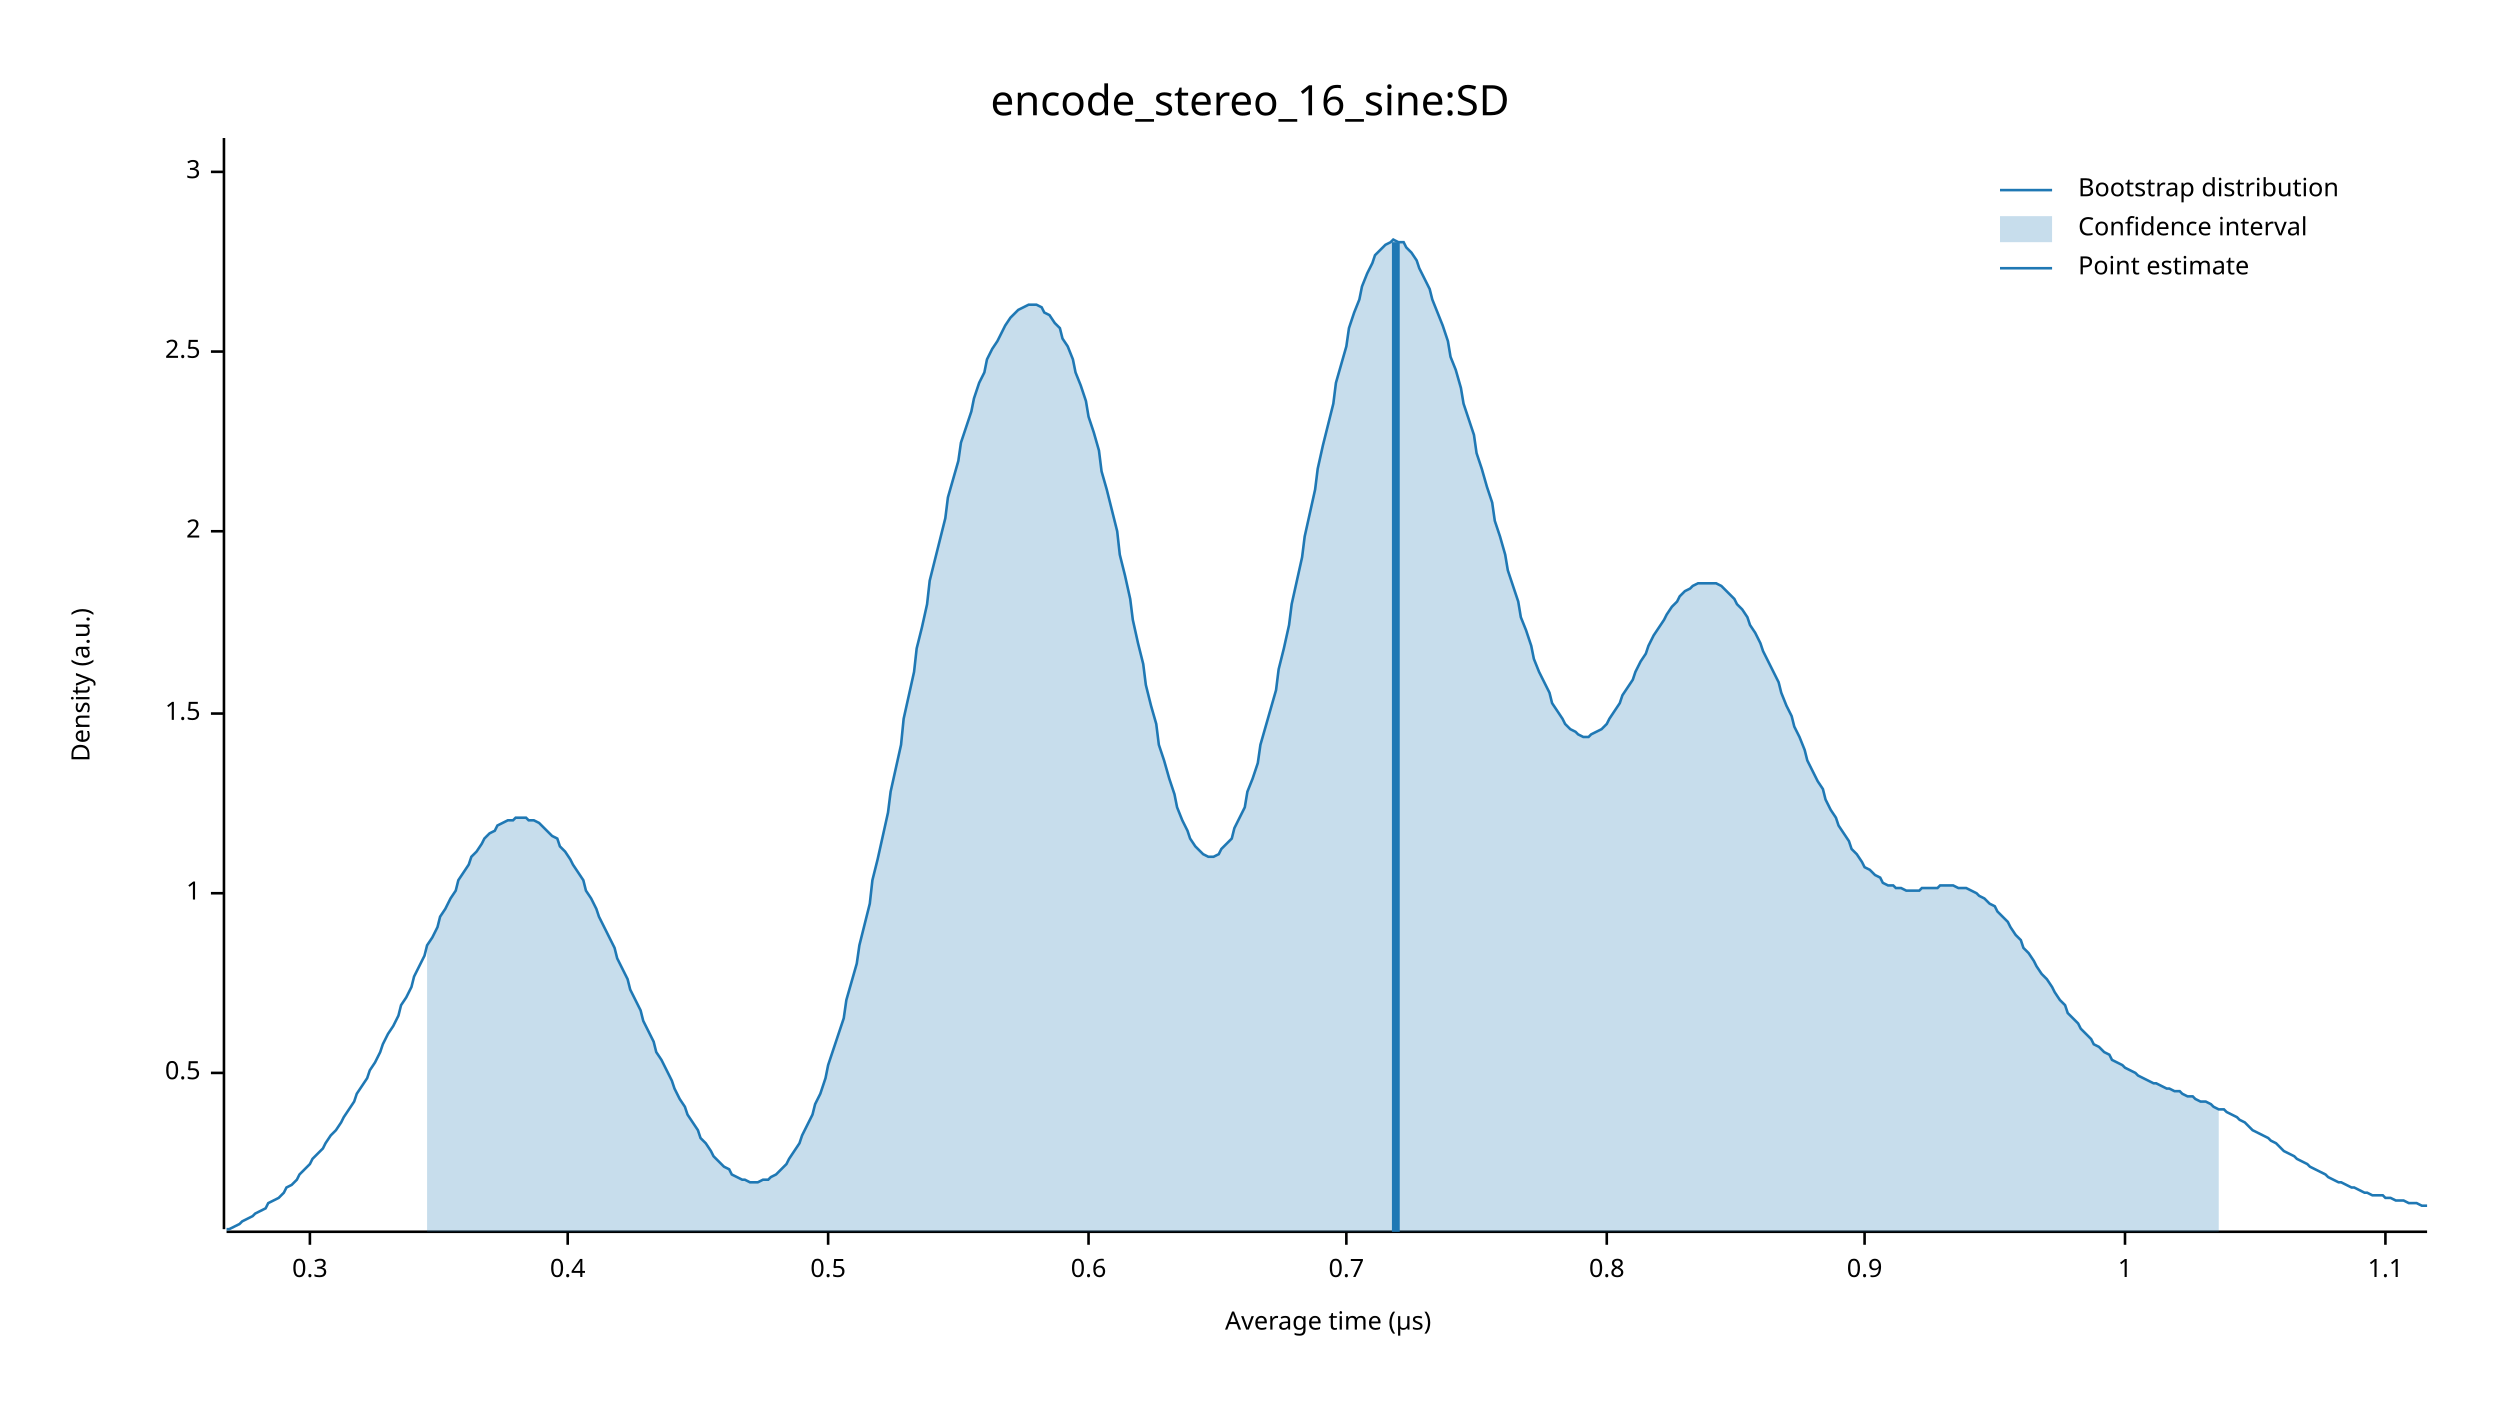
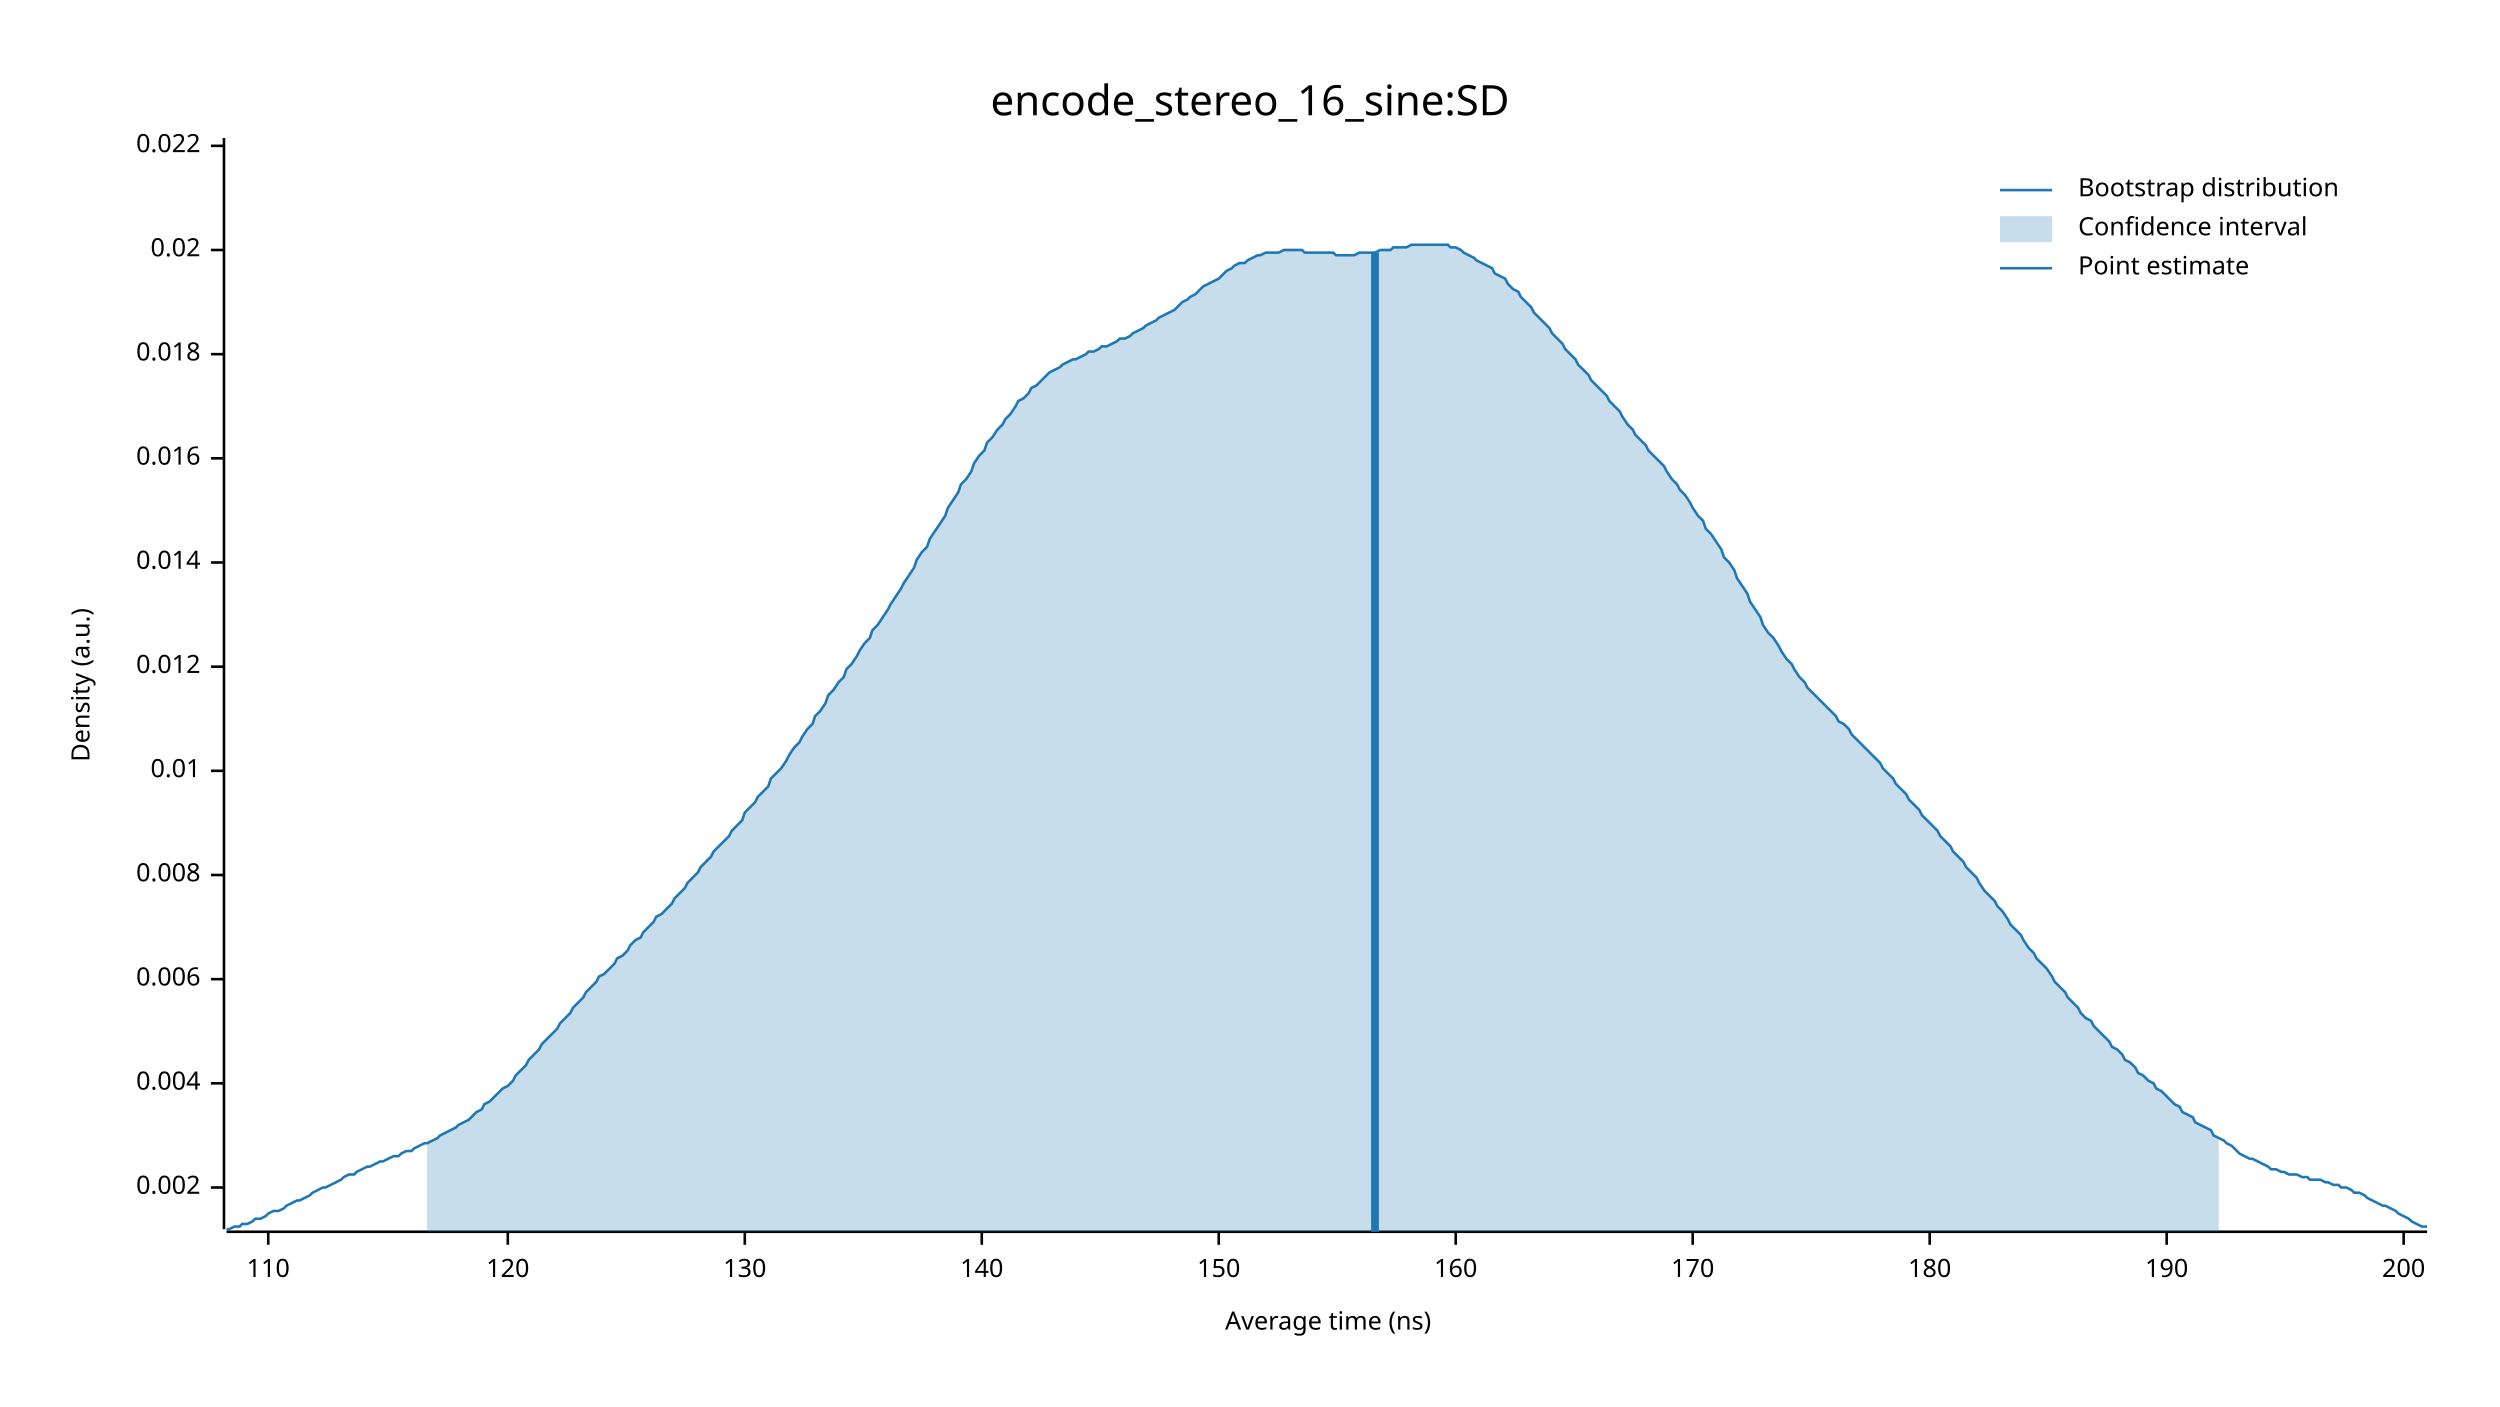
<svg xmlns="http://www.w3.org/2000/svg" width="960" height="540" viewBox="0 0 960 540">
  <text x="480" y="32" dy="0.76em" text-anchor="middle" font-family="sans-serif" font-size="16.129" opacity="1" fill="#000000">
encode_stereo_16_sine:SD
</text>
  <text x="27" y="263" dy="0.76em" text-anchor="middle" font-family="sans-serif" font-size="9.677" opacity="1" fill="#000000" transform="rotate(270, 27, 263)">
Density (a.u.)
</text>
  <text x="510" y="513" dy="-0.5ex" text-anchor="middle" font-family="sans-serif" font-size="9.677" opacity="1" fill="#000000">
- Average time (µs)
+ Average time (ns)
</text>
  <polyline fill="none" opacity="1" stroke="#000000" stroke-width="1" points="86,53 86,472 " />
-   <text x="77" y="412" dy="0.5ex" text-anchor="end" font-family="sans-serif" font-size="9.677" opacity="1" fill="#000000">
- 0.5
+   <text x="77" y="456" dy="0.5ex" text-anchor="end" font-family="sans-serif" font-size="9.677" opacity="1" fill="#000000">
+ 0.002
</text>
-   <polyline fill="none" opacity="1" stroke="#000000" stroke-width="1" points="81,412 86,412 " />
-   <text x="77" y="343" dy="0.5ex" text-anchor="end" font-family="sans-serif" font-size="9.677" opacity="1" fill="#000000">
- 1
+   <polyline fill="none" opacity="1" stroke="#000000" stroke-width="1" points="81,456 86,456 " />
+   <text x="77" y="416" dy="0.5ex" text-anchor="end" font-family="sans-serif" font-size="9.677" opacity="1" fill="#000000">
+ 0.004
</text>
-   <polyline fill="none" opacity="1" stroke="#000000" stroke-width="1" points="81,343 86,343 " />
-   <text x="77" y="274" dy="0.5ex" text-anchor="end" font-family="sans-serif" font-size="9.677" opacity="1" fill="#000000">
- 1.5
+   <polyline fill="none" opacity="1" stroke="#000000" stroke-width="1" points="81,416 86,416 " />
+   <text x="77" y="376" dy="0.5ex" text-anchor="end" font-family="sans-serif" font-size="9.677" opacity="1" fill="#000000">
+ 0.006
</text>
-   <polyline fill="none" opacity="1" stroke="#000000" stroke-width="1" points="81,274 86,274 " />
-   <text x="77" y="204" dy="0.5ex" text-anchor="end" font-family="sans-serif" font-size="9.677" opacity="1" fill="#000000">
- 2
+   <polyline fill="none" opacity="1" stroke="#000000" stroke-width="1" points="81,376 86,376 " />
+   <text x="77" y="336" dy="0.5ex" text-anchor="end" font-family="sans-serif" font-size="9.677" opacity="1" fill="#000000">
+ 0.008
</text>
-   <polyline fill="none" opacity="1" stroke="#000000" stroke-width="1" points="81,204 86,204 " />
-   <text x="77" y="135" dy="0.5ex" text-anchor="end" font-family="sans-serif" font-size="9.677" opacity="1" fill="#000000">
- 2.5
+   <polyline fill="none" opacity="1" stroke="#000000" stroke-width="1" points="81,336 86,336 " />
+   <text x="77" y="296" dy="0.5ex" text-anchor="end" font-family="sans-serif" font-size="9.677" opacity="1" fill="#000000">
+ 0.01
</text>
-   <polyline fill="none" opacity="1" stroke="#000000" stroke-width="1" points="81,135 86,135 " />
-   <text x="77" y="66" dy="0.5ex" text-anchor="end" font-family="sans-serif" font-size="9.677" opacity="1" fill="#000000">
- 3
+   <polyline fill="none" opacity="1" stroke="#000000" stroke-width="1" points="81,296 86,296 " />
+   <text x="77" y="256" dy="0.5ex" text-anchor="end" font-family="sans-serif" font-size="9.677" opacity="1" fill="#000000">
+ 0.012
</text>
-   <polyline fill="none" opacity="1" stroke="#000000" stroke-width="1" points="81,66 86,66 " />
+   <polyline fill="none" opacity="1" stroke="#000000" stroke-width="1" points="81,256 86,256 " />
+   <text x="77" y="216" dy="0.5ex" text-anchor="end" font-family="sans-serif" font-size="9.677" opacity="1" fill="#000000">
+ 0.014
+ </text>
+   <polyline fill="none" opacity="1" stroke="#000000" stroke-width="1" points="81,216 86,216 " />
+   <text x="77" y="176" dy="0.5ex" text-anchor="end" font-family="sans-serif" font-size="9.677" opacity="1" fill="#000000">
+ 0.016
+ </text>
+   <polyline fill="none" opacity="1" stroke="#000000" stroke-width="1" points="81,176 86,176 " />
+   <text x="77" y="136" dy="0.5ex" text-anchor="end" font-family="sans-serif" font-size="9.677" opacity="1" fill="#000000">
+ 0.018
+ </text>
+   <polyline fill="none" opacity="1" stroke="#000000" stroke-width="1" points="81,136 86,136 " />
+   <text x="77" y="96" dy="0.5ex" text-anchor="end" font-family="sans-serif" font-size="9.677" opacity="1" fill="#000000">
+ 0.02
+ </text>
+   <polyline fill="none" opacity="1" stroke="#000000" stroke-width="1" points="81,96 86,96 " />
+   <text x="77" y="56" dy="0.5ex" text-anchor="end" font-family="sans-serif" font-size="9.677" opacity="1" fill="#000000">
+ 0.022
+ </text>
+   <polyline fill="none" opacity="1" stroke="#000000" stroke-width="1" points="81,56 86,56 " />
  <polyline fill="none" opacity="1" stroke="#000000" stroke-width="1" points="87,473 932,473 " />
-   <text x="119" y="483" dy="0.76em" text-anchor="middle" font-family="sans-serif" font-size="9.677" opacity="1" fill="#000000">
- 0.3
+   <text x="103" y="483" dy="0.76em" text-anchor="middle" font-family="sans-serif" font-size="9.677" opacity="1" fill="#000000">
+ 110
</text>
-   <polyline fill="none" opacity="1" stroke="#000000" stroke-width="1" points="119,473 119,478 " />
-   <text x="218" y="483" dy="0.76em" text-anchor="middle" font-family="sans-serif" font-size="9.677" opacity="1" fill="#000000">
- 0.4
+   <polyline fill="none" opacity="1" stroke="#000000" stroke-width="1" points="103,473 103,478 " />
+   <text x="195" y="483" dy="0.76em" text-anchor="middle" font-family="sans-serif" font-size="9.677" opacity="1" fill="#000000">
+ 120
</text>
-   <polyline fill="none" opacity="1" stroke="#000000" stroke-width="1" points="218,473 218,478 " />
-   <text x="318" y="483" dy="0.76em" text-anchor="middle" font-family="sans-serif" font-size="9.677" opacity="1" fill="#000000">
- 0.5
+   <polyline fill="none" opacity="1" stroke="#000000" stroke-width="1" points="195,473 195,478 " />
+   <text x="286" y="483" dy="0.76em" text-anchor="middle" font-family="sans-serif" font-size="9.677" opacity="1" fill="#000000">
+ 130
</text>
-   <polyline fill="none" opacity="1" stroke="#000000" stroke-width="1" points="318,473 318,478 " />
-   <text x="418" y="483" dy="0.76em" text-anchor="middle" font-family="sans-serif" font-size="9.677" opacity="1" fill="#000000">
- 0.6
+   <polyline fill="none" opacity="1" stroke="#000000" stroke-width="1" points="286,473 286,478 " />
+   <text x="377" y="483" dy="0.76em" text-anchor="middle" font-family="sans-serif" font-size="9.677" opacity="1" fill="#000000">
+ 140
</text>
-   <polyline fill="none" opacity="1" stroke="#000000" stroke-width="1" points="418,473 418,478 " />
-   <text x="517" y="483" dy="0.76em" text-anchor="middle" font-family="sans-serif" font-size="9.677" opacity="1" fill="#000000">
- 0.7
+   <polyline fill="none" opacity="1" stroke="#000000" stroke-width="1" points="377,473 377,478 " />
+   <text x="468" y="483" dy="0.76em" text-anchor="middle" font-family="sans-serif" font-size="9.677" opacity="1" fill="#000000">
+ 150
</text>
-   <polyline fill="none" opacity="1" stroke="#000000" stroke-width="1" points="517,473 517,478 " />
-   <text x="617" y="483" dy="0.76em" text-anchor="middle" font-family="sans-serif" font-size="9.677" opacity="1" fill="#000000">
- 0.8
+   <polyline fill="none" opacity="1" stroke="#000000" stroke-width="1" points="468,473 468,478 " />
+   <text x="559" y="483" dy="0.76em" text-anchor="middle" font-family="sans-serif" font-size="9.677" opacity="1" fill="#000000">
+ 160
</text>
-   <polyline fill="none" opacity="1" stroke="#000000" stroke-width="1" points="617,473 617,478 " />
-   <text x="716" y="483" dy="0.76em" text-anchor="middle" font-family="sans-serif" font-size="9.677" opacity="1" fill="#000000">
- 0.9
+   <polyline fill="none" opacity="1" stroke="#000000" stroke-width="1" points="559,473 559,478 " />
+   <text x="650" y="483" dy="0.76em" text-anchor="middle" font-family="sans-serif" font-size="9.677" opacity="1" fill="#000000">
+ 170
</text>
-   <polyline fill="none" opacity="1" stroke="#000000" stroke-width="1" points="716,473 716,478 " />
-   <text x="816" y="483" dy="0.76em" text-anchor="middle" font-family="sans-serif" font-size="9.677" opacity="1" fill="#000000">
- 1
+   <polyline fill="none" opacity="1" stroke="#000000" stroke-width="1" points="650,473 650,478 " />
+   <text x="741" y="483" dy="0.76em" text-anchor="middle" font-family="sans-serif" font-size="9.677" opacity="1" fill="#000000">
+ 180
</text>
-   <polyline fill="none" opacity="1" stroke="#000000" stroke-width="1" points="816,473 816,478 " />
-   <text x="916" y="483" dy="0.76em" text-anchor="middle" font-family="sans-serif" font-size="9.677" opacity="1" fill="#000000">
- 1.1
+   <polyline fill="none" opacity="1" stroke="#000000" stroke-width="1" points="741,473 741,478 " />
+   <text x="832" y="483" dy="0.76em" text-anchor="middle" font-family="sans-serif" font-size="9.677" opacity="1" fill="#000000">
+ 190
</text>
-   <polyline fill="none" opacity="1" stroke="#000000" stroke-width="1" points="916,473 916,478 " />
-   <polyline fill="none" opacity="1" stroke="#1F78B4" stroke-width="1" points="87,472 88,472 90,471 92,470 93,469 95,468 97,467 98,466 100,465 102,464 103,462 105,461 107,460 109,458 110,456 112,455 114,453 115,451 117,449 119,447 120,445 122,443 124,441 125,439 127,436 129,434 131,431 132,429 134,426 136,423 137,420 139,417 141,414 142,411 144,408 146,404 147,401 149,397 151,394 153,390 154,386 156,383 158,379 159,375 161,371 163,367 164,363 166,360 168,356 169,352 171,349 173,345 175,342 176,338 178,335 180,332 181,329 183,327 185,324 186,322 188,320 190,319 191,317 193,316 195,315 197,315 198,314 200,314 202,314 203,315 205,315 207,316 208,317 210,319 212,321 214,322 215,325 217,327 219,330 220,332 222,335 224,338 225,342 227,345 229,349 230,352 232,356 234,360 236,364 237,368 239,372 241,376 242,380 244,384 246,388 247,392 249,396 251,400 252,404 254,407 256,411 258,415 259,418 261,422 263,425 264,428 266,431 268,434 269,437 271,439 273,442 274,444 276,446 278,448 280,449 281,451 283,452 285,453 286,453 288,454 290,454 291,454 293,453 295,453 296,452 298,451 300,449 302,447 303,445 305,442 307,439 308,436 310,432 312,428 313,424 315,420 317,414 318,409 320,403 322,397 324,391 325,384 327,377 329,370 330,363 332,355 334,347 335,338 337,330 339,321 341,312 342,304 344,295 346,286 347,276 349,267 351,258 352,249 354,241 356,232 357,223 359,215 361,207 363,199 364,191 366,184 368,177 369,170 371,164 373,158 374,153 376,147 378,143 379,138 381,134 383,131 385,127 386,125 388,122 390,120 391,119 393,118 395,117 396,117 398,117 400,118 401,120 403,121 405,124 407,126 408,130 410,133 412,138 413,143 415,148 417,154 418,160 420,166 422,173 423,181 425,188 427,196 429,204 430,213 432,221 434,230 435,238 437,247 439,255 440,263 442,271 444,278 445,286 447,292 449,299 451,305 452,310 454,315 456,319 457,322 459,325 461,327 462,328 464,329 466,329 468,328 469,326 471,324 473,322 474,318 476,314 478,310 479,304 481,299 483,293 484,286 486,279 488,272 490,265 491,257 493,249 495,240 496,232 498,223 500,214 501,206 503,197 505,188 506,180 508,171 510,163 512,155 513,147 515,140 517,133 518,126 520,120 522,115 523,110 525,105 527,101 528,98 530,96 532,94 534,93 535,92 537,93 539,93 540,95 542,97 544,100 545,103 547,107 549,111 550,115 552,120 554,125 556,131 557,137 559,142 561,149 562,155 564,161 566,167 567,174 569,180 571,187 573,193 574,200 576,206 578,213 579,219 581,225 583,231 584,237 586,242 588,248 589,253 591,258 593,262 595,266 596,270 598,273 600,276 601,278 603,280 605,281 606,282 608,283 610,283 611,282 613,281 615,280 617,278 618,276 620,273 622,270 623,267 625,264 627,261 628,258 630,254 632,251 633,248 635,244 637,241 639,238 640,236 642,233 644,231 645,229 647,227 649,226 650,225 652,224 654,224 655,224 657,224 659,224 661,225 662,226 664,228 666,230 667,232 669,234 671,237 672,240 674,243 676,247 677,250 679,254 681,258 683,262 684,266 686,271 688,275 689,279 691,283 693,288 694,292 696,296 698,300 700,303 701,307 703,311 705,314 706,317 708,320 710,323 711,326 713,328 715,331 716,333 718,334 720,336 722,337 723,339 725,340 727,340 728,341 730,341 732,342 733,342 735,342 737,342 738,341 740,341 742,341 744,341 745,340 747,340 749,340 750,340 752,341 754,341 755,341 757,342 759,343 760,344 762,345 764,347 766,348 767,350 769,352 771,354 772,356 774,359 776,361 777,364 779,366 781,369 782,371 784,374 786,376 788,379 789,381 791,384 793,386 794,389 796,391 798,393 799,395 801,397 803,399 804,401 806,402 808,404 810,405 811,407 813,408 815,409 816,410 818,411 820,412 821,413 823,414 825,415 827,416 828,416 830,417 832,418 833,418 835,419 837,419 838,420 840,421 842,421 843,422 845,423 847,423 849,424 850,425 852,426 854,426 855,427 857,428 859,429 860,430 862,431 864,433 865,434 867,435 869,436 871,437 872,438 874,439 876,441 877,442 879,443 881,444 882,445 884,446 886,447 887,448 889,449 891,450 893,451 894,452 896,453 898,454 899,454 901,455 903,456 904,456 906,457 908,458 909,458 911,459 913,459 915,459 916,460 918,460 920,461 921,461 923,461 925,462 926,462 928,462 930,463 932,463 " />
-   <polygon opacity="0.25" fill="#1F78B4" points="164,363 166,360 168,356 169,352 171,349 173,345 175,342 176,338 178,335 180,332 181,329 183,327 185,324 186,322 188,320 190,319 191,317 193,316 195,315 197,315 198,314 200,314 202,314 203,315 205,315 207,316 208,317 210,319 212,321 214,322 215,325 217,327 219,330 220,332 222,335 224,338 225,342 227,345 229,349 230,352 232,356 234,360 236,364 237,368 239,372 241,376 242,380 244,384 246,388 247,392 249,396 251,400 252,404 254,407 256,411 258,415 259,418 261,422 263,425 264,428 266,431 268,434 269,437 271,439 273,442 274,444 276,446 278,448 280,449 281,451 283,452 285,453 286,453 288,454 290,454 291,454 293,453 295,453 296,452 298,451 300,449 302,447 303,445 305,442 307,439 308,436 310,432 312,428 313,424 315,420 317,414 318,409 320,403 322,397 324,391 325,384 327,377 329,370 330,363 332,355 334,347 335,338 337,330 339,321 341,312 342,304 344,295 346,286 347,276 349,267 351,258 352,249 354,241 356,232 357,223 359,215 361,207 363,199 364,191 366,184 368,177 369,170 371,164 373,158 374,153 376,147 378,143 379,138 381,134 383,131 385,127 386,125 388,122 390,120 391,119 393,118 395,117 396,117 398,117 400,118 401,120 403,121 405,124 407,126 408,130 410,133 412,138 413,143 415,148 417,154 418,160 420,166 422,173 423,181 425,188 427,196 429,204 430,213 432,221 434,230 435,238 437,247 439,255 440,263 442,271 444,278 445,286 447,292 449,299 451,305 452,310 454,315 456,319 457,322 459,325 461,327 462,328 464,329 466,329 468,328 469,326 471,324 473,322 474,318 476,314 478,310 479,304 481,299 483,293 484,286 486,279 488,272 490,265 491,257 493,249 495,240 496,232 498,223 500,214 501,206 503,197 505,188 506,180 508,171 510,163 512,155 513,147 515,140 517,133 518,126 520,120 522,115 523,110 525,105 527,101 528,98 530,96 532,94 534,93 535,92 537,93 539,93 540,95 542,97 544,100 545,103 547,107 549,111 550,115 552,120 554,125 556,131 557,137 559,142 561,149 562,155 564,161 566,167 567,174 569,180 571,187 573,193 574,200 576,206 578,213 579,219 581,225 583,231 584,237 586,242 588,248 589,253 591,258 593,262 595,266 596,270 598,273 600,276 601,278 603,280 605,281 606,282 608,283 610,283 611,282 613,281 615,280 617,278 618,276 620,273 622,270 623,267 625,264 627,261 628,258 630,254 632,251 633,248 635,244 637,241 639,238 640,236 642,233 644,231 645,229 647,227 649,226 650,225 652,224 654,224 655,224 657,224 659,224 661,225 662,226 664,228 666,230 667,232 669,234 671,237 672,240 674,243 676,247 677,250 679,254 681,258 683,262 684,266 686,271 688,275 689,279 691,283 693,288 694,292 696,296 698,300 700,303 701,307 703,311 705,314 706,317 708,320 710,323 711,326 713,328 715,331 716,333 718,334 720,336 722,337 723,339 725,340 727,340 728,341 730,341 732,342 733,342 735,342 737,342 738,341 740,341 742,341 744,341 745,340 747,340 749,340 750,340 752,341 754,341 755,341 757,342 759,343 760,344 762,345 764,347 766,348 767,350 769,352 771,354 772,356 774,359 776,361 777,364 779,366 781,369 782,371 784,374 786,376 788,379 789,381 791,384 793,386 794,389 796,391 798,393 799,395 801,397 803,399 804,401 806,402 808,404 810,405 811,407 813,408 815,409 816,410 818,411 820,412 821,413 823,414 825,415 827,416 828,416 830,417 832,418 833,418 835,419 837,419 838,420 840,421 842,421 843,422 845,423 847,423 849,424 850,425 852,426 852,473 164,473 " />
-   <polyline fill="none" opacity="1" stroke="#1F78B4" stroke-width="3" points="536,473 536,93 " />
+   <polyline fill="none" opacity="1" stroke="#000000" stroke-width="1" points="832,473 832,478 " />
+   <text x="923" y="483" dy="0.76em" text-anchor="middle" font-family="sans-serif" font-size="9.677" opacity="1" fill="#000000">
+ 200
+ </text>
+   <polyline fill="none" opacity="1" stroke="#000000" stroke-width="1" points="923,473 923,478 " />
+   <polyline fill="none" opacity="1" stroke="#1F78B4" stroke-width="1" points="87,472 88,472 90,471 92,471 93,470 95,470 97,469 98,468 100,468 102,467 103,466 105,465 107,465 109,464 110,463 112,462 114,461 115,461 117,460 119,459 120,458 122,457 124,456 125,456 127,455 129,454 131,453 132,452 134,451 136,451 137,450 139,449 141,448 142,448 144,447 146,446 147,446 149,445 151,444 153,444 154,443 156,442 158,442 159,441 161,440 163,439 164,439 166,438 168,437 169,436 171,435 173,434 175,433 176,432 178,431 180,430 181,429 183,427 185,426 186,424 188,423 190,421 191,420 193,418 195,417 197,415 198,413 200,411 202,409 203,407 205,405 207,403 208,401 210,399 212,397 214,395 215,393 217,391 219,389 220,387 222,385 224,383 225,381 227,379 229,377 230,375 232,374 234,372 236,370 237,368 239,367 241,365 242,363 244,361 246,360 247,358 249,356 251,354 252,352 254,351 256,349 258,347 259,345 261,343 263,341 264,339 266,337 268,335 269,333 271,331 273,329 274,327 276,325 278,323 280,321 281,319 283,317 285,315 286,312 288,310 290,308 291,306 293,304 295,302 296,299 298,297 300,295 302,292 303,290 305,287 307,285 308,283 310,280 312,278 313,275 315,273 317,270 318,267 320,265 322,262 324,260 325,257 327,255 329,252 330,250 332,247 334,245 335,242 337,240 339,237 341,234 342,232 344,229 346,226 347,224 349,221 351,218 352,215 354,212 356,210 357,207 359,204 361,201 363,198 364,195 366,192 368,189 369,186 371,184 373,181 374,178 376,175 378,173 379,170 381,168 383,165 385,163 386,161 388,159 390,156 391,154 393,153 395,151 396,149 398,148 400,146 401,145 403,143 405,142 407,141 408,140 410,139 412,138 413,138 415,137 417,136 418,135 420,135 422,134 423,133 425,133 427,132 429,131 430,130 432,130 434,129 435,128 437,127 439,126 440,125 442,124 444,123 445,122 447,121 449,120 451,119 452,118 454,116 456,115 457,114 459,113 461,111 462,110 464,109 466,108 468,107 469,106 471,104 473,103 474,102 476,101 478,101 479,100 481,99 483,98 484,98 486,97 488,97 490,97 491,97 493,96 495,96 496,96 498,96 500,96 501,97 503,97 505,97 506,97 508,97 510,97 512,97 513,98 515,98 517,98 518,98 520,98 522,97 523,97 525,97 527,97 528,97 530,96 532,96 534,96 535,95 537,95 539,95 540,95 542,94 544,94 545,94 547,94 549,94 550,94 552,94 554,94 556,94 557,95 559,95 561,96 562,97 564,98 566,99 567,100 569,101 571,102 573,103 574,105 576,106 578,107 579,109 581,111 583,112 584,114 586,116 588,118 589,120 591,122 593,124 595,126 596,128 598,130 600,132 601,134 603,136 605,138 606,140 608,142 610,144 611,146 613,148 615,150 617,152 618,154 620,156 622,158 623,160 625,163 627,165 628,167 630,169 632,171 633,173 635,175 637,177 639,179 640,181 642,184 644,186 645,188 647,190 649,193 650,195 652,198 654,200 655,203 657,205 659,208 661,211 662,214 664,216 666,219 667,222 669,225 671,228 672,231 674,234 676,237 677,240 679,243 681,245 683,248 684,250 686,253 688,255 689,257 691,260 693,262 694,264 696,266 698,268 700,270 701,271 703,273 705,275 706,277 708,278 710,280 711,282 713,284 715,286 716,287 718,289 720,291 722,293 723,295 725,297 727,299 728,301 730,303 732,305 733,307 735,309 737,311 738,313 740,315 742,317 744,319 745,321 747,323 749,325 750,327 752,329 754,331 755,333 757,335 759,337 760,339 762,342 764,344 766,346 767,348 769,350 771,353 772,355 774,357 776,359 777,361 779,364 781,366 782,368 784,370 786,372 788,375 789,377 791,379 793,381 794,383 796,385 798,387 799,389 801,391 803,392 804,394 806,396 808,398 810,400 811,402 813,403 815,405 816,407 818,408 820,410 821,412 823,413 825,415 827,416 828,418 830,419 832,421 833,422 835,424 837,425 838,427 840,428 842,429 843,431 845,432 847,433 849,434 850,436 852,437 854,438 855,439 857,440 859,442 860,443 862,444 864,445 865,445 867,446 869,447 871,448 872,449 874,449 876,450 877,450 879,451 881,451 882,451 884,452 886,452 887,453 889,453 891,453 893,454 894,454 896,455 898,455 899,456 901,456 903,457 904,458 906,458 908,459 909,460 911,461 913,462 915,463 916,463 918,464 920,465 921,466 923,467 925,468 926,469 928,470 930,471 932,471 " />
+   <polygon opacity="0.25" fill="#1F78B4" points="164,439 166,438 168,437 169,436 171,435 173,434 175,433 176,432 178,431 180,430 181,429 183,427 185,426 186,424 188,423 190,421 191,420 193,418 195,417 197,415 198,413 200,411 202,409 203,407 205,405 207,403 208,401 210,399 212,397 214,395 215,393 217,391 219,389 220,387 222,385 224,383 225,381 227,379 229,377 230,375 232,374 234,372 236,370 237,368 239,367 241,365 242,363 244,361 246,360 247,358 249,356 251,354 252,352 254,351 256,349 258,347 259,345 261,343 263,341 264,339 266,337 268,335 269,333 271,331 273,329 274,327 276,325 278,323 280,321 281,319 283,317 285,315 286,312 288,310 290,308 291,306 293,304 295,302 296,299 298,297 300,295 302,292 303,290 305,287 307,285 308,283 310,280 312,278 313,275 315,273 317,270 318,267 320,265 322,262 324,260 325,257 327,255 329,252 330,250 332,247 334,245 335,242 337,240 339,237 341,234 342,232 344,229 346,226 347,224 349,221 351,218 352,215 354,212 356,210 357,207 359,204 361,201 363,198 364,195 366,192 368,189 369,186 371,184 373,181 374,178 376,175 378,173 379,170 381,168 383,165 385,163 386,161 388,159 390,156 391,154 393,153 395,151 396,149 398,148 400,146 401,145 403,143 405,142 407,141 408,140 410,139 412,138 413,138 415,137 417,136 418,135 420,135 422,134 423,133 425,133 427,132 429,131 430,130 432,130 434,129 435,128 437,127 439,126 440,125 442,124 444,123 445,122 447,121 449,120 451,119 452,118 454,116 456,115 457,114 459,113 461,111 462,110 464,109 466,108 468,107 469,106 471,104 473,103 474,102 476,101 478,101 479,100 481,99 483,98 484,98 486,97 488,97 490,97 491,97 493,96 495,96 496,96 498,96 500,96 501,97 503,97 505,97 506,97 508,97 510,97 512,97 513,98 515,98 517,98 518,98 520,98 522,97 523,97 525,97 527,97 528,97 530,96 532,96 534,96 535,95 537,95 539,95 540,95 542,94 544,94 545,94 547,94 549,94 550,94 552,94 554,94 556,94 557,95 559,95 561,96 562,97 564,98 566,99 567,100 569,101 571,102 573,103 574,105 576,106 578,107 579,109 581,111 583,112 584,114 586,116 588,118 589,120 591,122 593,124 595,126 596,128 598,130 600,132 601,134 603,136 605,138 606,140 608,142 610,144 611,146 613,148 615,150 617,152 618,154 620,156 622,158 623,160 625,163 627,165 628,167 630,169 632,171 633,173 635,175 637,177 639,179 640,181 642,184 644,186 645,188 647,190 649,193 650,195 652,198 654,200 655,203 657,205 659,208 661,211 662,214 664,216 666,219 667,222 669,225 671,228 672,231 674,234 676,237 677,240 679,243 681,245 683,248 684,250 686,253 688,255 689,257 691,260 693,262 694,264 696,266 698,268 700,270 701,271 703,273 705,275 706,277 708,278 710,280 711,282 713,284 715,286 716,287 718,289 720,291 722,293 723,295 725,297 727,299 728,301 730,303 732,305 733,307 735,309 737,311 738,313 740,315 742,317 744,319 745,321 747,323 749,325 750,327 752,329 754,331 755,333 757,335 759,337 760,339 762,342 764,344 766,346 767,348 769,350 771,353 772,355 774,357 776,359 777,361 779,364 781,366 782,368 784,370 786,372 788,375 789,377 791,379 793,381 794,383 796,385 798,387 799,389 801,391 803,392 804,394 806,396 808,398 810,400 811,402 813,403 815,405 816,407 818,408 820,410 821,412 823,413 825,415 827,416 828,418 830,419 832,421 833,422 835,424 837,425 838,427 840,428 842,429 843,431 845,432 847,433 849,434 850,436 852,437 852,473 164,473 " />
+   <polyline fill="none" opacity="1" stroke="#1F78B4" stroke-width="3" points="528,473 528,97 " />
  <text x="798" y="68" dy="0.76em" text-anchor="start" font-family="sans-serif" font-size="9.677" opacity="1" fill="#000000">
Bootstrap distribution
</text>
  <text x="798" y="83" dy="0.76em" text-anchor="start" font-family="sans-serif" font-size="9.677" opacity="1" fill="#000000">
Confidence interval
</text>
  <text x="798" y="98" dy="0.76em" text-anchor="start" font-family="sans-serif" font-size="9.677" opacity="1" fill="#000000">
Point estimate
</text>
  <polyline fill="none" opacity="1" stroke="#1F78B4" stroke-width="1" points="768,73 788,73 " />
  <rect x="768" y="83" width="20" height="10" opacity="0.25" fill="#1F78B4" stroke="none" />
  <polyline fill="none" opacity="1" stroke="#1F78B4" stroke-width="1" points="768,103 788,103 " />
</svg>
